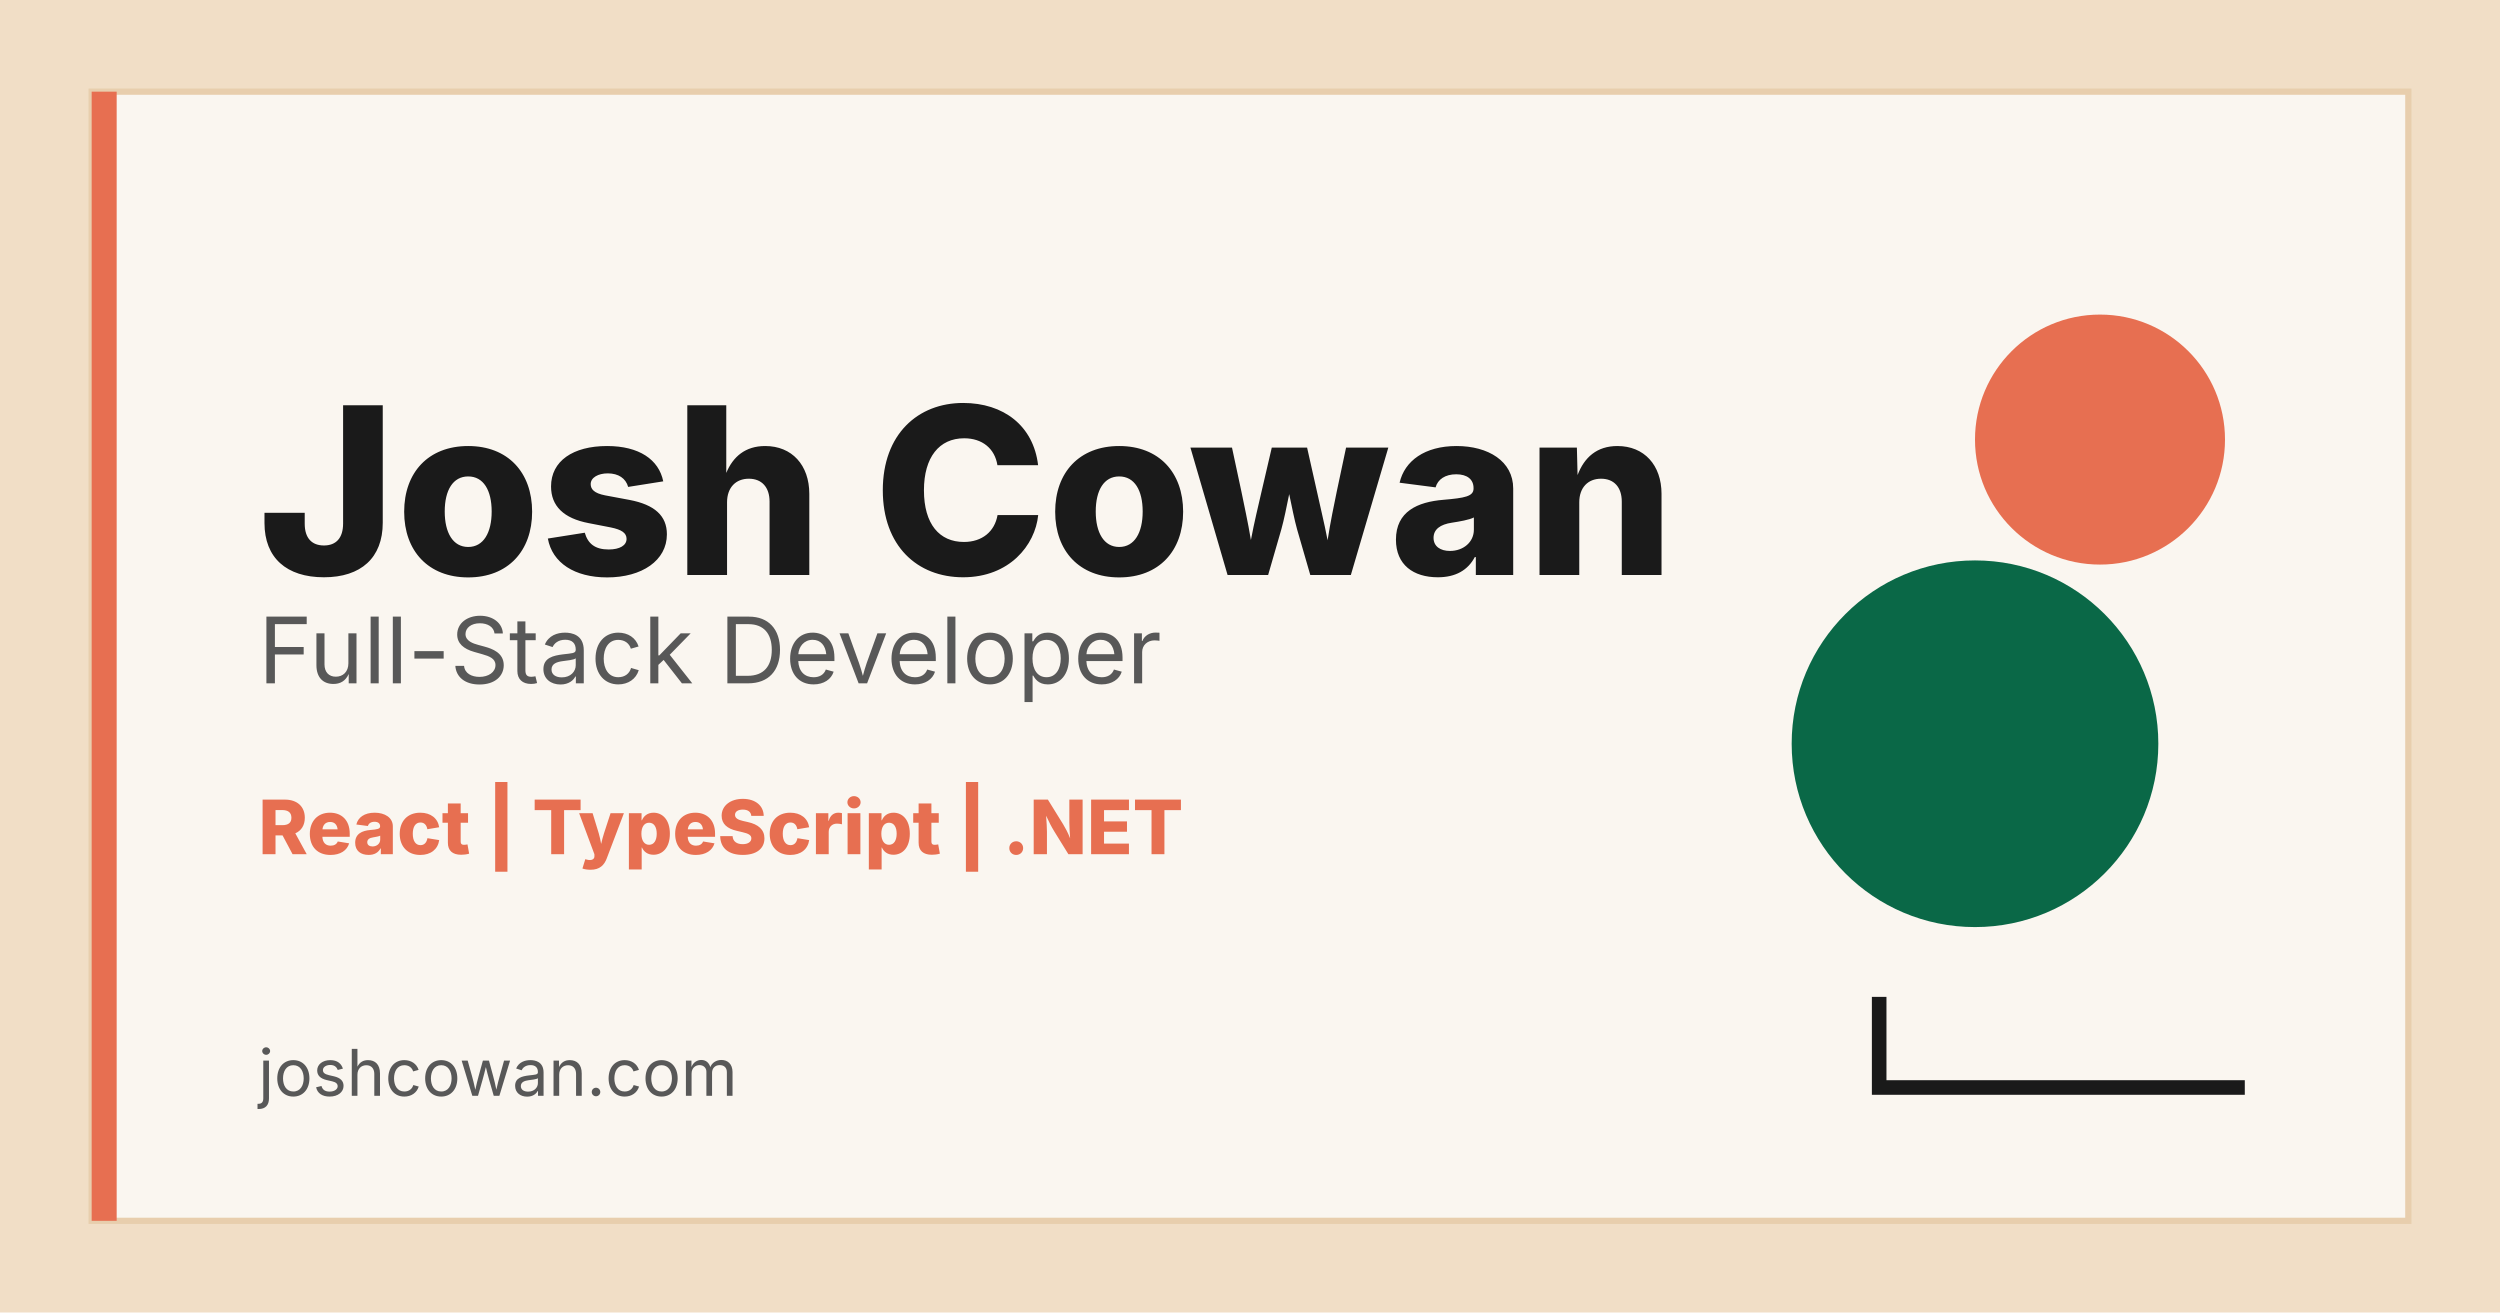
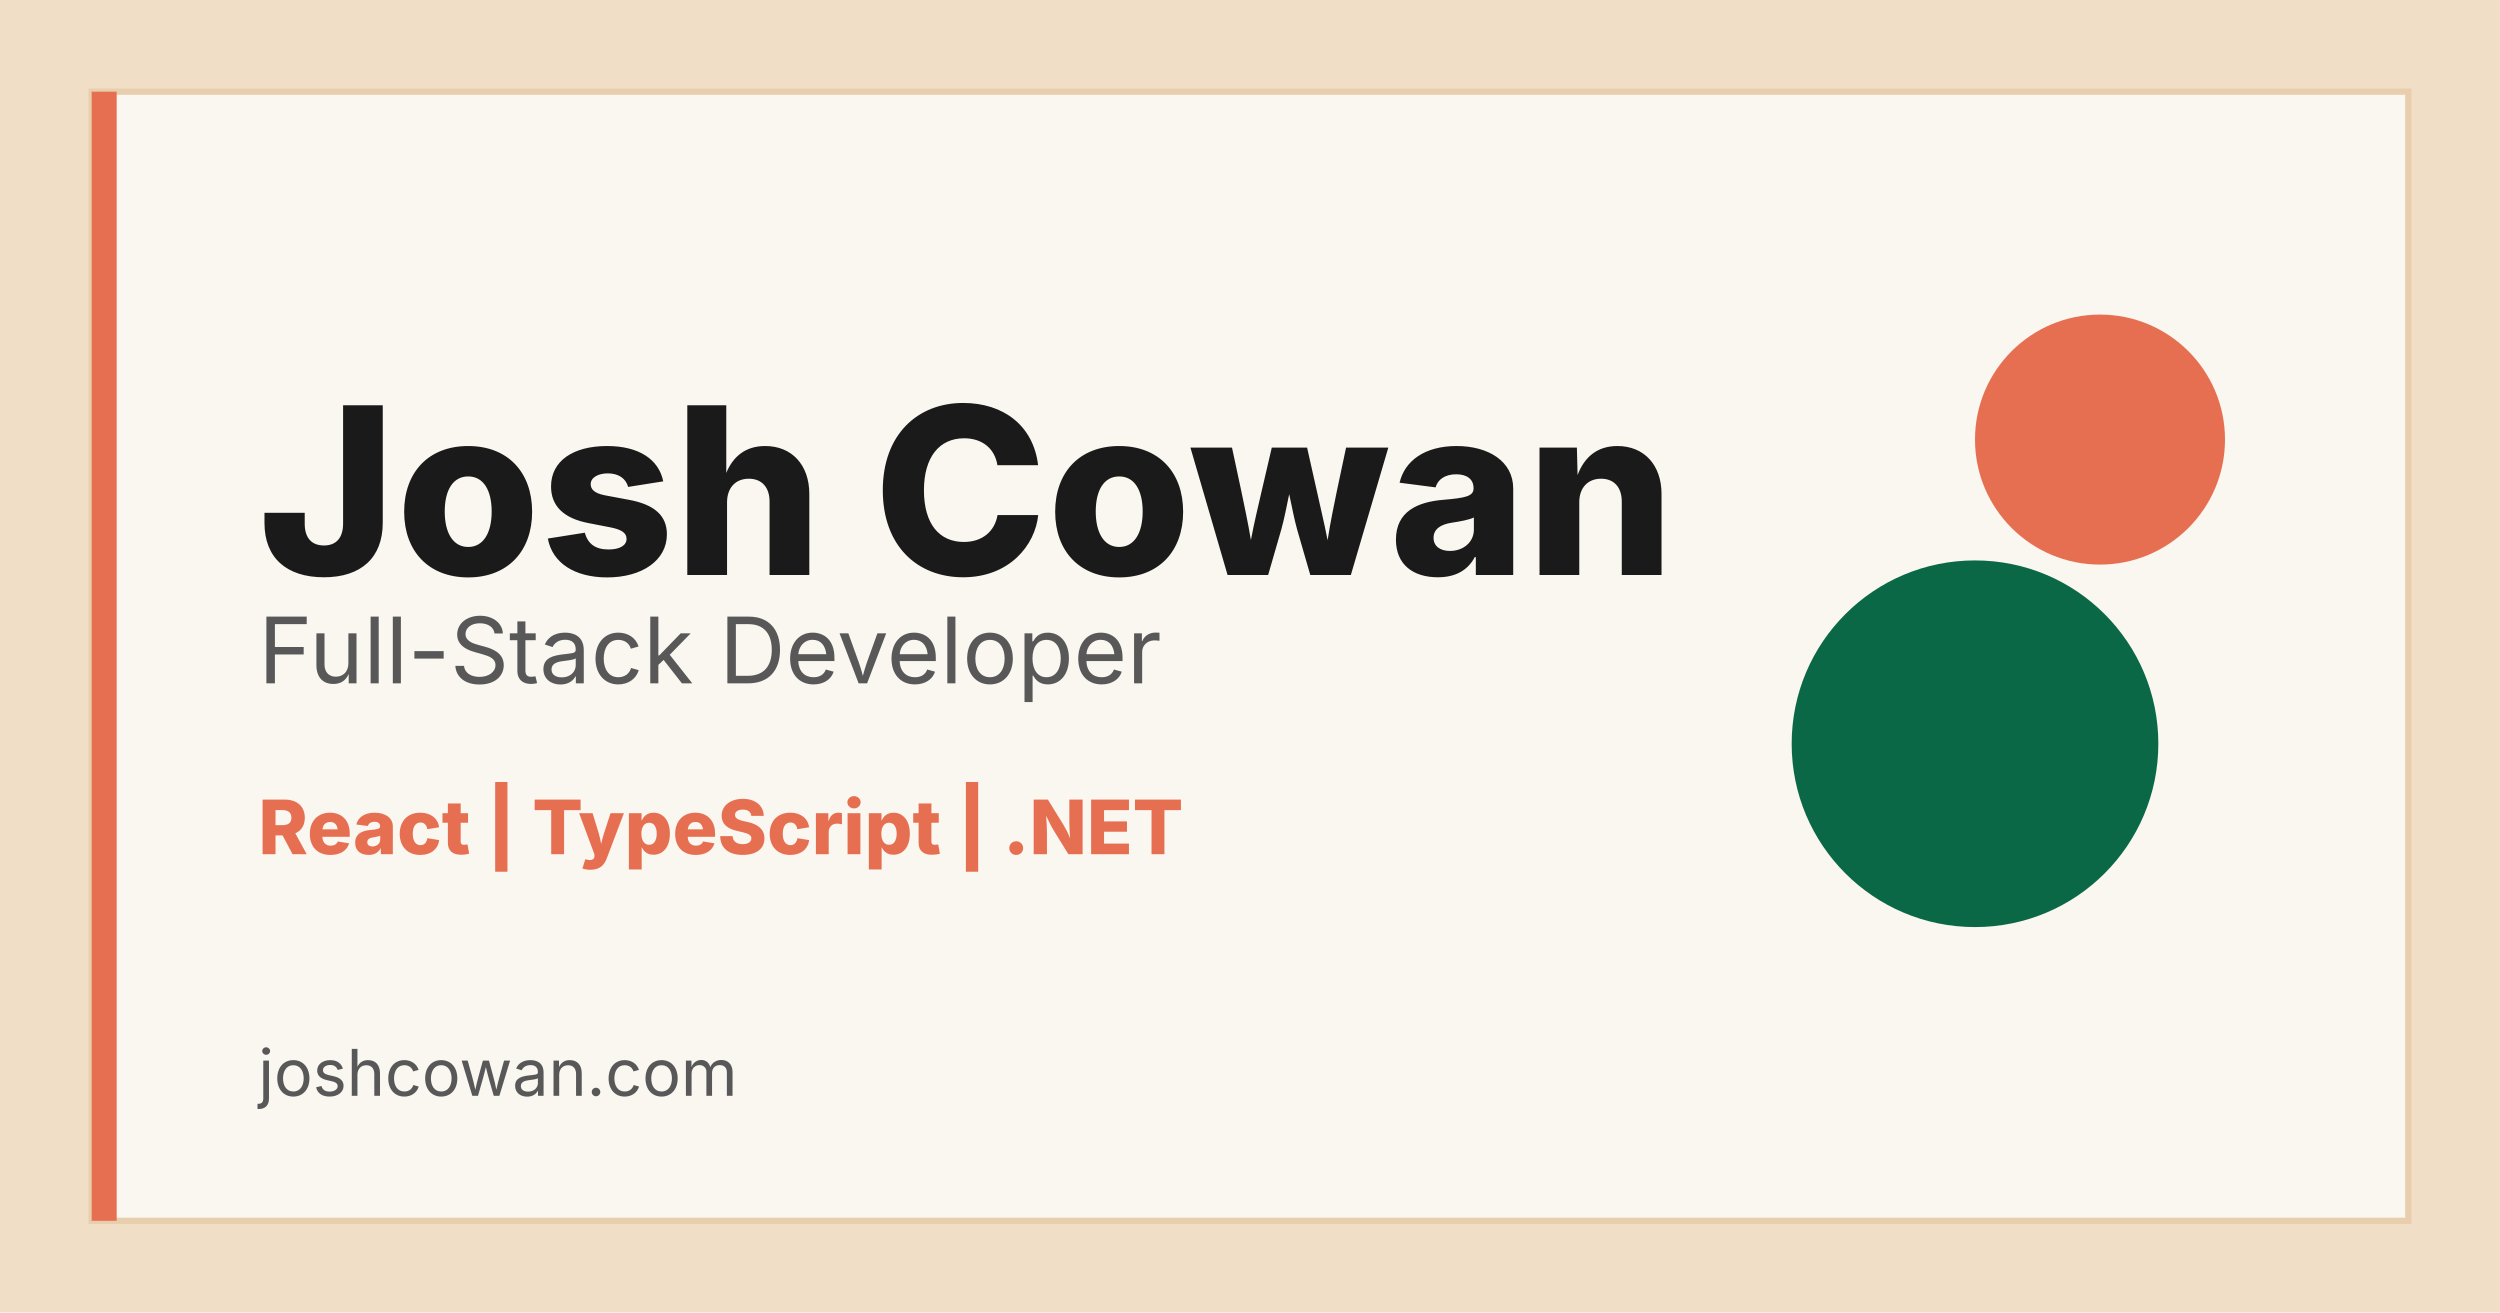
<svg xmlns="http://www.w3.org/2000/svg" width="1200" height="630" viewBox="0 0 1200 630" role="img" aria-labelledby="title desc">
  <rect width="1200" height="630" fill="#f1dec6" />
  <rect x="44" y="44" width="1112" height="542" fill="#faf6f0" stroke="#e8cead" stroke-width="3" />
  <rect x="44" y="44" width="12" height="542" fill="#e76f51" />
  <g font-family="Segoe UI, Inter, Arial, sans-serif" text-rendering="geometricPrecision">
    <text x="124" y="276" fill="#1a1a1a" font-size="112" font-weight="800" letter-spacing="0">Josh Cowan</text>
    <text x="124" y="328" fill="#585858" font-size="44" font-weight="400" letter-spacing="0">Full-Stack Developer</text>
    <text x="124" y="410" fill="#e76f51" font-size="36" font-weight="800" letter-spacing="0">React | TypeScript | .NET</text>
    <text x="124" y="526" fill="#585858" font-size="31" font-weight="400" letter-spacing="0">joshcowan.com</text>
  </g>
  <circle cx="1008" cy="211" r="60" fill="#e76f51" />
  <circle cx="948" cy="357" r="88" fill="#0a6847" />
-   <path d="M902 482v40h172" fill="none" stroke="#1a1a1a" stroke-width="7" stroke-linecap="square" />
</svg>
